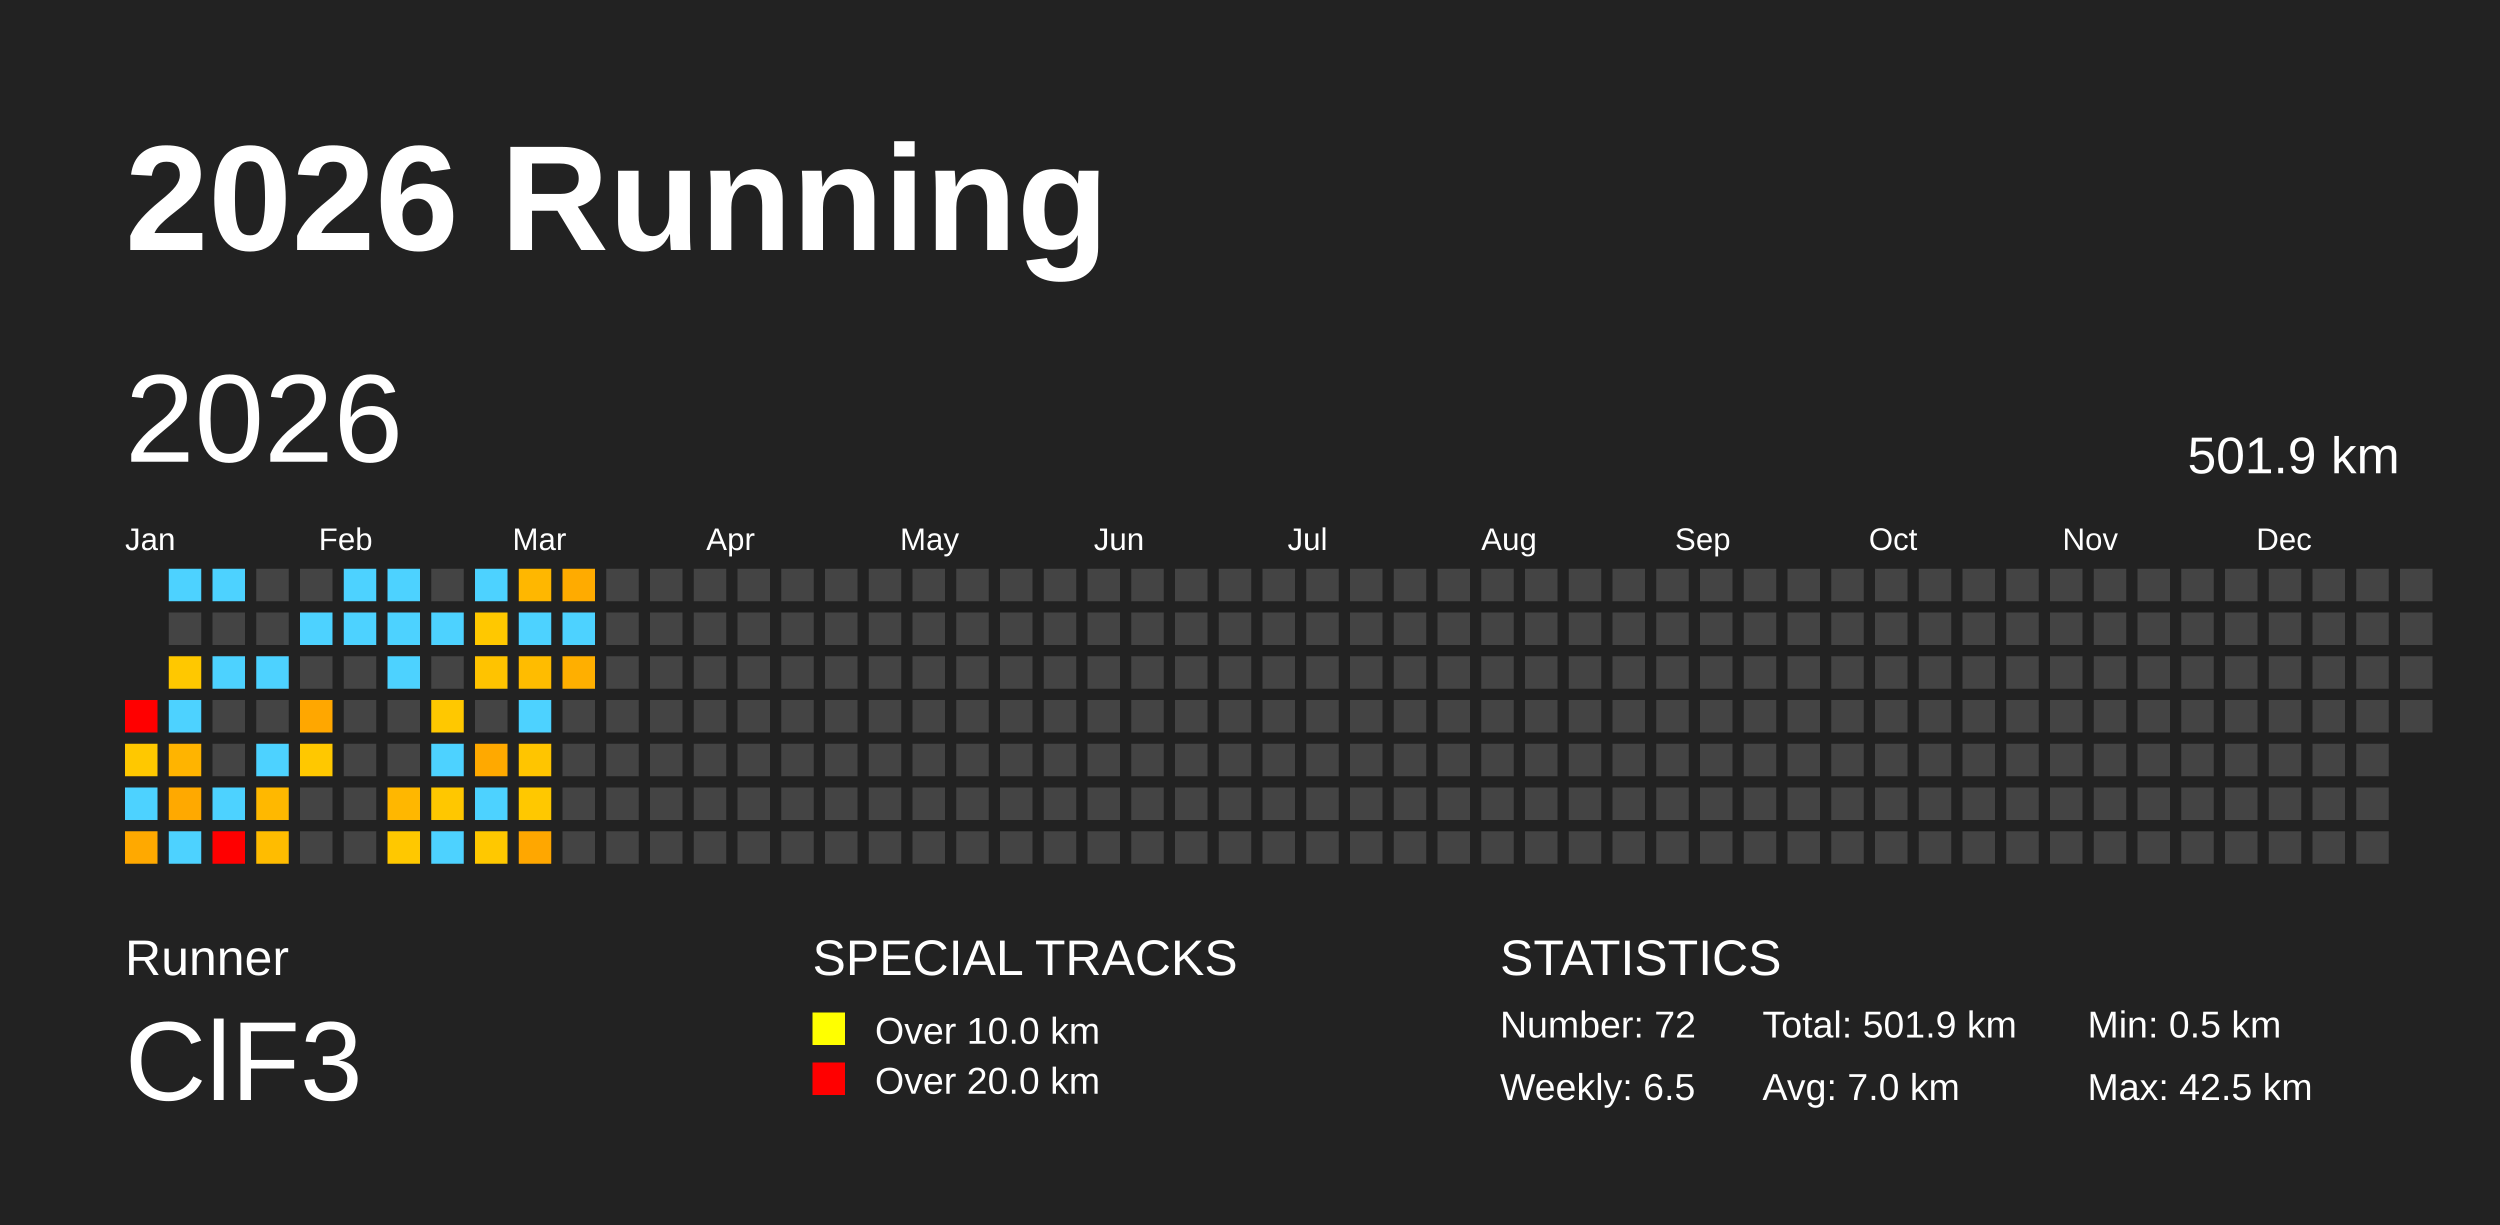
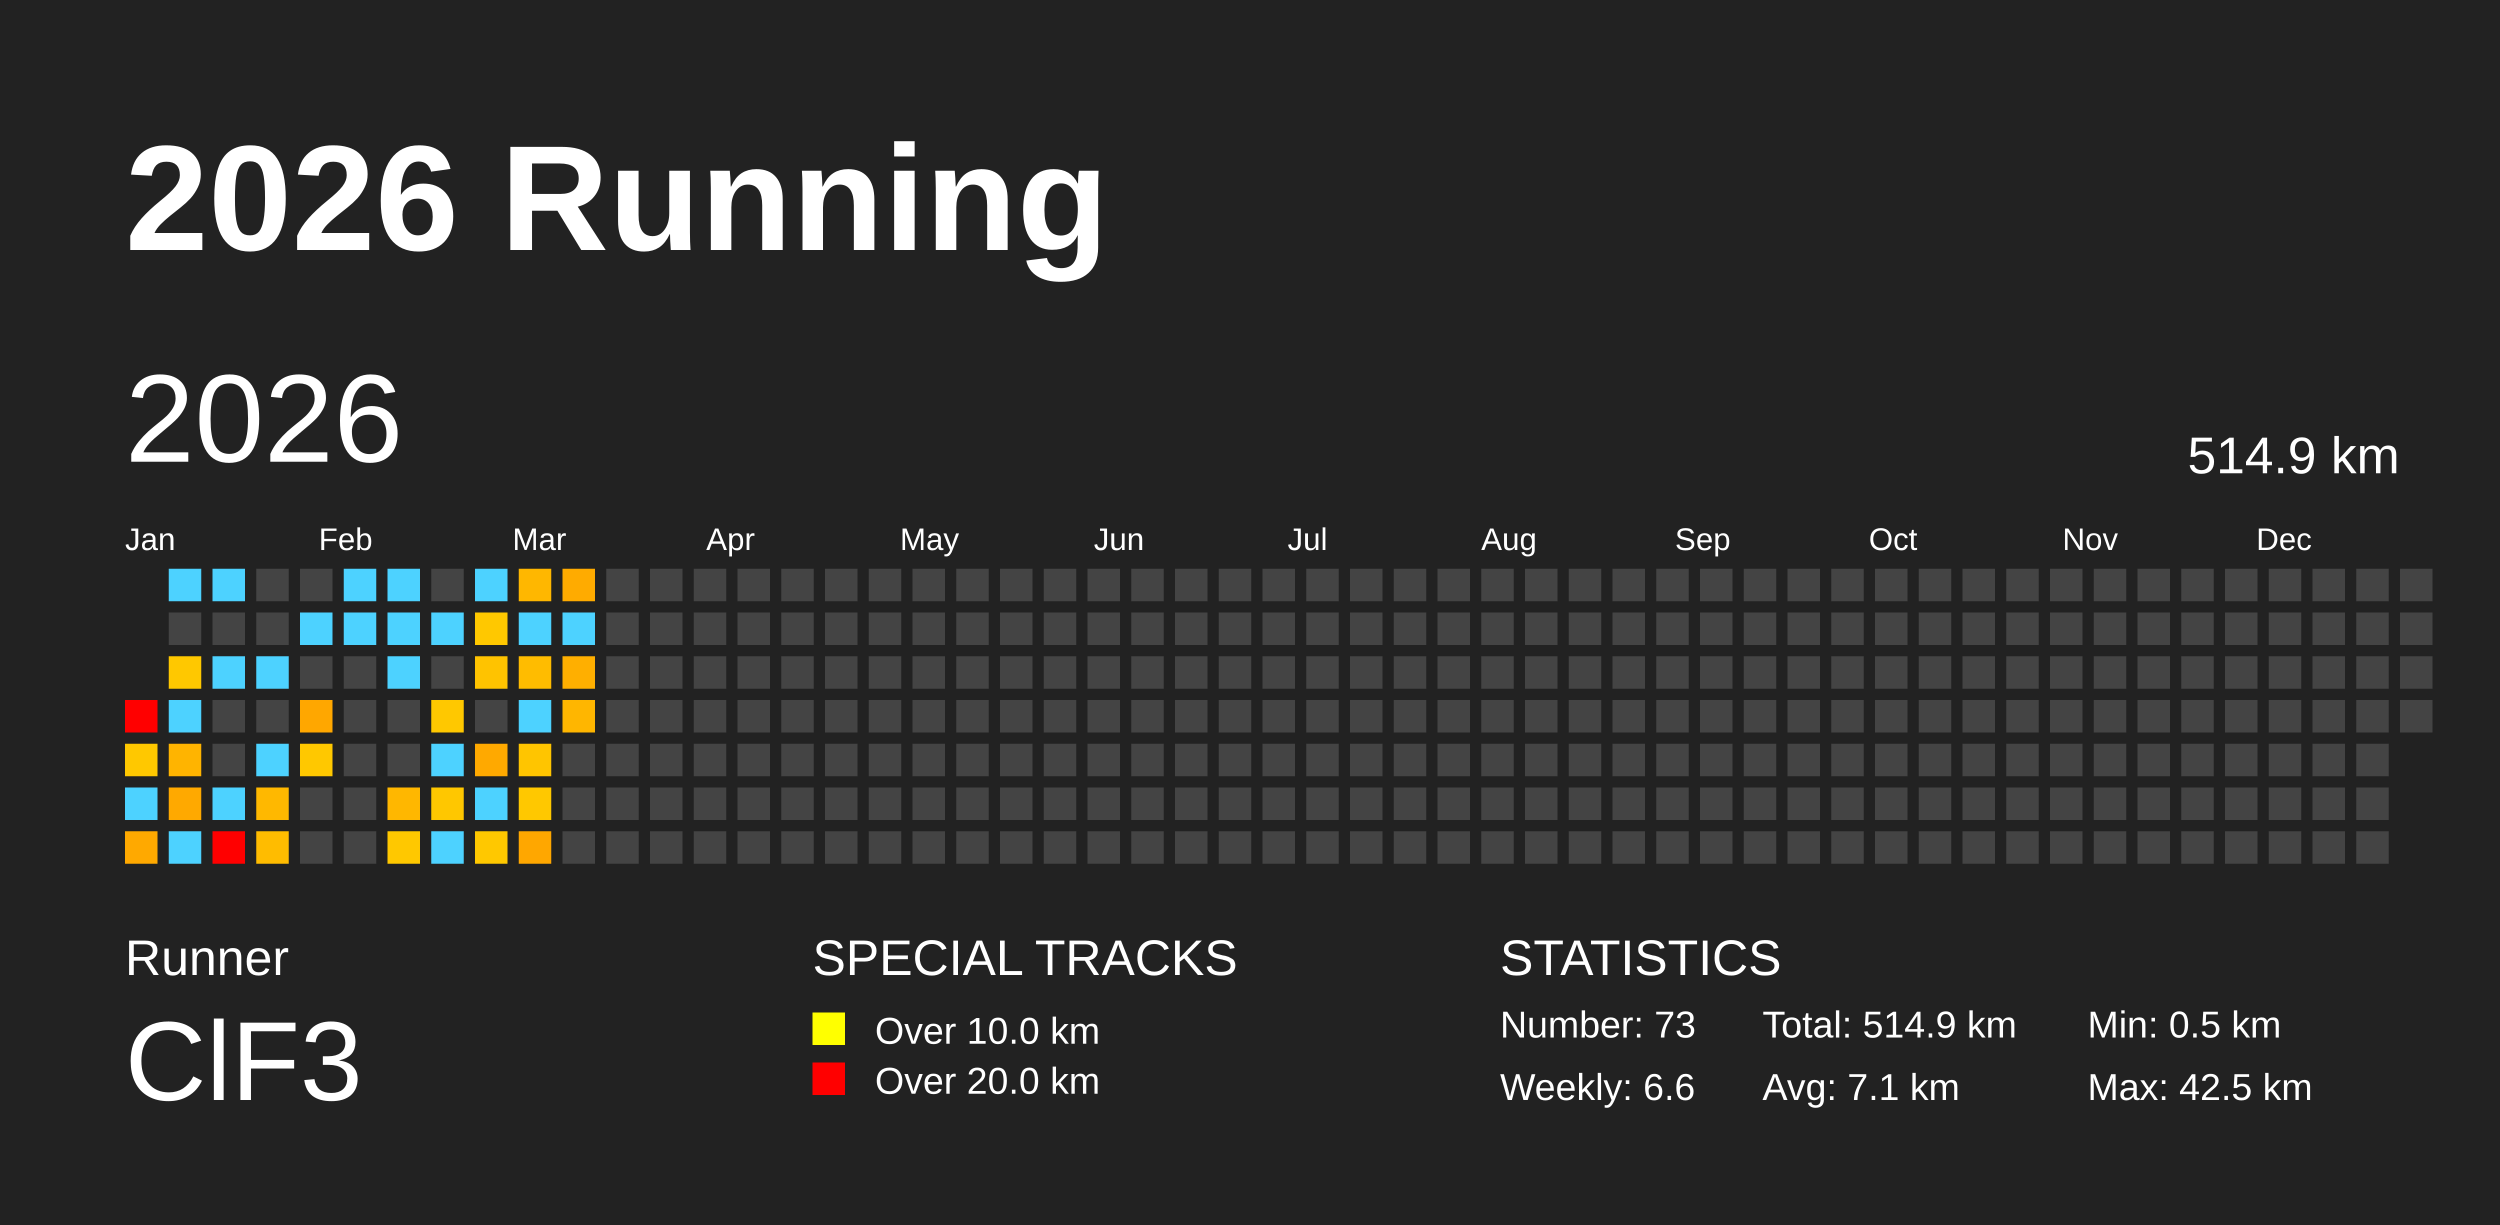
<svg xmlns="http://www.w3.org/2000/svg" baseProfile="full" height="98mm" version="1.1" viewBox="0,0,200,98" width="200mm">
  <defs />
  <rect fill="#222222" height="98" width="200" x="0" y="0" />
  <text fill="#FFFFFF" style="font-size:12px; font-family:Arial; font-weight:bold;" x="10" y="20">2026 Running</text>
  <text fill="#FFFFFF" style="font-size:4px; font-family:Arial" x="10" y="78">Runner</text>
  <text fill="#FFFFFF" style="font-size:9px; font-family:Arial" x="10" y="88">ClF3</text>
  <text fill="#FFFFFF" style="font-size:4px; font-family:Arial" x="65" y="78">SPECIAL TRACKS</text>
  <rect fill="yellow" height="2.6" width="2.6" x="65" y="81" />
  <text fill="#FFFFFF" style="font-size:3px; font-family:Arial" x="70" y="83.5">Over 10.0 km</text>
  <rect fill="red" height="2.6" width="2.6" x="65" y="85" />
  <text fill="#FFFFFF" style="font-size:3px; font-family:Arial" x="70" y="87.5">Over 20.0 km</text>
  <text fill="#FFFFFF" style="font-size:4px; font-family:Arial" x="120" y="78">STATISTICS</text>
-   <text fill="#FFFFFF" style="font-size:3px; font-family:Arial" x="120" y="83">Number: 72</text>
-   <text fill="#FFFFFF" style="font-size:3px; font-family:Arial" x="120" y="88">Weekly: 6.5</text>
-   <text fill="#FFFFFF" style="font-size:3px; font-family:Arial" x="141" y="83">Total: 501.9 km</text>
-   <text fill="#FFFFFF" style="font-size:3px; font-family:Arial" x="141" y="88">Avg: 7.0 km</text>
+   <text fill="#FFFFFF" style="font-size:3px; font-family:Arial" x="120" y="83">Number: 73</text>
+   <text fill="#FFFFFF" style="font-size:3px; font-family:Arial" x="120" y="88">Weekly: 6.6</text>
+   <text fill="#FFFFFF" style="font-size:3px; font-family:Arial" x="141" y="83">Total: 514.9 km</text>
+   <text fill="#FFFFFF" style="font-size:3px; font-family:Arial" x="141" y="88">Avg: 7.1 km</text>
  <text fill="#FFFFFF" style="font-size:3px; font-family:Arial" x="167" y="83">Min: 0.5 km</text>
  <text fill="#FFFFFF" style="font-size:3px; font-family:Arial" x="167" y="88">Max: 42.5 km</text>
  <text dominant-baseline="hanging" fill="#FFFFFF" style="font-size:10.0px; font-family:Arial;" x="10" y="30">2026</text>
-   <text dominant-baseline="hanging" fill="#FFFFFF" style="font-size:4.125px; font-family:Arial;" x="175" y="35">501.9 km</text>
+   <text dominant-baseline="hanging" fill="#FFFFFF" style="font-size:4.125px; font-family:Arial;" x="175" y="35">514.9 km</text>
  <text fill="#FFFFFF" style="font-size:2.5px; font-family:Arial" x="10.0" y="44">Jan</text>
  <text fill="#FFFFFF" style="font-size:2.5px; font-family:Arial" x="25.5" y="44">Feb</text>
  <text fill="#FFFFFF" style="font-size:2.5px; font-family:Arial" x="41.0" y="44">Mar</text>
  <text fill="#FFFFFF" style="font-size:2.5px; font-family:Arial" x="56.5" y="44">Apr</text>
  <text fill="#FFFFFF" style="font-size:2.5px; font-family:Arial" x="72.0" y="44">May</text>
  <text fill="#FFFFFF" style="font-size:2.5px; font-family:Arial" x="87.5" y="44">Jun</text>
  <text fill="#FFFFFF" style="font-size:2.5px; font-family:Arial" x="103.0" y="44">Jul</text>
  <text fill="#FFFFFF" style="font-size:2.5px; font-family:Arial" x="118.5" y="44">Aug</text>
  <text fill="#FFFFFF" style="font-size:2.5px; font-family:Arial" x="134.0" y="44">Sep</text>
  <text fill="#FFFFFF" style="font-size:2.5px; font-family:Arial" x="149.5" y="44">Oct</text>
  <text fill="#FFFFFF" style="font-size:2.5px; font-family:Arial" x="165.0" y="44">Nov</text>
  <text fill="#FFFFFF" style="font-size:2.5px; font-family:Arial" x="180.5" y="44">Dec</text>
  <rect fill="red" height="2.6" width="2.6" x="10.0" y="56.0" />
  <rect fill="#ffc800" height="2.6" width="2.6" x="10.0" y="59.5" />
  <rect fill="#4dd2ff" height="2.6" width="2.6" x="10.0" y="63.0" />
  <rect fill="#ffa900" height="2.6" width="2.6" x="10.0" y="66.5" />
  <rect fill="#4dd2ff" height="2.6" width="2.6" x="13.5" y="45.5" />
  <rect fill="#444444" height="2.6" width="2.6" x="13.5" y="49.0" />
  <rect fill="#ffc800" height="2.6" width="2.6" x="13.5" y="52.5" />
  <rect fill="#4dd2ff" height="2.6" width="2.6" x="13.5" y="56.0" />
  <rect fill="#ffb400" height="2.6" width="2.6" x="13.5" y="59.5" />
  <rect fill="#ffa900" height="2.6" width="2.6" x="13.5" y="63.0" />
  <rect fill="#4dd2ff" height="2.6" width="2.6" x="13.5" y="66.5" />
  <rect fill="#4dd2ff" height="2.6" width="2.6" x="17.0" y="45.5" />
  <rect fill="#444444" height="2.6" width="2.6" x="17.0" y="49.0" />
  <rect fill="#4dd2ff" height="2.6" width="2.6" x="17.0" y="52.5" />
  <rect fill="#444444" height="2.6" width="2.6" x="17.0" y="56.0" />
  <rect fill="#444444" height="2.6" width="2.6" x="17.0" y="59.5" />
  <rect fill="#4dd2ff" height="2.6" width="2.6" x="17.0" y="63.0" />
  <rect fill="red" height="2.6" width="2.6" x="17.0" y="66.5" />
  <rect fill="#444444" height="2.6" width="2.6" x="20.5" y="45.5" />
  <rect fill="#444444" height="2.6" width="2.6" x="20.5" y="49.0" />
  <rect fill="#4dd2ff" height="2.6" width="2.6" x="20.5" y="52.5" />
  <rect fill="#444444" height="2.6" width="2.6" x="20.5" y="56.0" />
  <rect fill="#4dd2ff" height="2.6" width="2.6" x="20.5" y="59.5" />
  <rect fill="#ffb800" height="2.6" width="2.6" x="20.5" y="63.0" />
  <rect fill="#ffbc00" height="2.6" width="2.6" x="20.5" y="66.5" />
  <rect fill="#444444" height="2.6" width="2.6" x="24.0" y="45.5" />
  <rect fill="#4dd2ff" height="2.6" width="2.6" x="24.0" y="49.0" />
  <rect fill="#444444" height="2.6" width="2.6" x="24.0" y="52.5" />
  <rect fill="#ffa700" height="2.6" width="2.6" x="24.0" y="56.0" />
  <rect fill="#ffc800" height="2.6" width="2.6" x="24.0" y="59.5" />
  <rect fill="#444444" height="2.6" width="2.6" x="24.0" y="63.0" />
  <rect fill="#444444" height="2.6" width="2.6" x="24.0" y="66.5" />
  <rect fill="#4dd2ff" height="2.6" width="2.6" x="27.5" y="45.5" />
  <rect fill="#4dd2ff" height="2.6" width="2.6" x="27.5" y="49.0" />
  <rect fill="#444444" height="2.6" width="2.6" x="27.5" y="52.5" />
  <rect fill="#444444" height="2.6" width="2.6" x="27.5" y="56.0" />
  <rect fill="#444444" height="2.6" width="2.6" x="27.5" y="59.5" />
  <rect fill="#444444" height="2.6" width="2.6" x="27.5" y="63.0" />
  <rect fill="#444444" height="2.6" width="2.6" x="27.5" y="66.5" />
  <rect fill="#4dd2ff" height="2.6" width="2.6" x="31.0" y="45.5" />
  <rect fill="#4dd2ff" height="2.6" width="2.6" x="31.0" y="49.0" />
  <rect fill="#4dd2ff" height="2.6" width="2.6" x="31.0" y="52.5" />
  <rect fill="#444444" height="2.6" width="2.6" x="31.0" y="56.0" />
  <rect fill="#444444" height="2.6" width="2.6" x="31.0" y="59.5" />
  <rect fill="#ffb700" height="2.6" width="2.6" x="31.0" y="63.0" />
  <rect fill="#ffc800" height="2.6" width="2.6" x="31.0" y="66.5" />
  <rect fill="#444444" height="2.6" width="2.6" x="34.5" y="45.5" />
  <rect fill="#4dd2ff" height="2.6" width="2.6" x="34.5" y="49.0" />
  <rect fill="#444444" height="2.6" width="2.6" x="34.5" y="52.5" />
  <rect fill="#ffc800" height="2.6" width="2.6" x="34.5" y="56.0" />
  <rect fill="#4dd2ff" height="2.6" width="2.6" x="34.5" y="59.5" />
  <rect fill="#ffc700" height="2.6" width="2.6" x="34.5" y="63.0" />
  <rect fill="#4dd2ff" height="2.6" width="2.6" x="34.5" y="66.5" />
  <rect fill="#4dd2ff" height="2.6" width="2.6" x="38.0" y="45.5" />
  <rect fill="#ffc800" height="2.6" width="2.6" x="38.0" y="49.0" />
  <rect fill="#ffc300" height="2.6" width="2.6" x="38.0" y="52.5" />
  <rect fill="#444444" height="2.6" width="2.6" x="38.0" y="56.0" />
  <rect fill="#ffa900" height="2.6" width="2.6" x="38.0" y="59.5" />
  <rect fill="#4dd2ff" height="2.6" width="2.6" x="38.0" y="63.0" />
  <rect fill="#ffc800" height="2.6" width="2.6" x="38.0" y="66.5" />
  <rect fill="#ffb700" height="2.6" width="2.6" x="41.5" y="45.5" />
  <rect fill="#4dd2ff" height="2.6" width="2.6" x="41.5" y="49.0" />
  <rect fill="#ffbc00" height="2.6" width="2.6" x="41.5" y="52.5" />
  <rect fill="#4dd2ff" height="2.6" width="2.6" x="41.5" y="56.0" />
  <rect fill="#ffc500" height="2.6" width="2.6" x="41.5" y="59.5" />
  <rect fill="#ffc800" height="2.6" width="2.6" x="41.5" y="63.0" />
  <rect fill="#ffa700" height="2.6" width="2.6" x="41.5" y="66.5" />
  <rect fill="#ffab00" height="2.6" width="2.6" x="45.0" y="45.5" />
  <rect fill="#4dd2ff" height="2.6" width="2.6" x="45.0" y="49.0" />
  <rect fill="#ffaf00" height="2.6" width="2.6" x="45.0" y="52.5" />
-   <rect fill="#444444" height="2.6" width="2.6" x="45.0" y="56.0" />
+   <rect fill="#ffb600" height="2.6" width="2.6" x="45.0" y="56.0" />
  <rect fill="#444444" height="2.6" width="2.6" x="45.0" y="59.5" />
  <rect fill="#444444" height="2.6" width="2.6" x="45.0" y="63.0" />
  <rect fill="#444444" height="2.6" width="2.6" x="45.0" y="66.5" />
  <rect fill="#444444" height="2.6" width="2.6" x="48.5" y="45.5" />
  <rect fill="#444444" height="2.6" width="2.6" x="48.5" y="49.0" />
  <rect fill="#444444" height="2.6" width="2.6" x="48.5" y="52.5" />
  <rect fill="#444444" height="2.6" width="2.6" x="48.5" y="56.0" />
  <rect fill="#444444" height="2.6" width="2.6" x="48.5" y="59.5" />
  <rect fill="#444444" height="2.6" width="2.6" x="48.5" y="63.0" />
  <rect fill="#444444" height="2.6" width="2.6" x="48.5" y="66.5" />
  <rect fill="#444444" height="2.6" width="2.6" x="52.0" y="45.5" />
  <rect fill="#444444" height="2.6" width="2.6" x="52.0" y="49.0" />
  <rect fill="#444444" height="2.6" width="2.6" x="52.0" y="52.5" />
  <rect fill="#444444" height="2.6" width="2.6" x="52.0" y="56.0" />
  <rect fill="#444444" height="2.6" width="2.6" x="52.0" y="59.5" />
  <rect fill="#444444" height="2.6" width="2.6" x="52.0" y="63.0" />
  <rect fill="#444444" height="2.6" width="2.6" x="52.0" y="66.5" />
  <rect fill="#444444" height="2.6" width="2.6" x="55.5" y="45.5" />
  <rect fill="#444444" height="2.6" width="2.6" x="55.5" y="49.0" />
  <rect fill="#444444" height="2.6" width="2.6" x="55.5" y="52.5" />
  <rect fill="#444444" height="2.6" width="2.6" x="55.5" y="56.0" />
  <rect fill="#444444" height="2.6" width="2.6" x="55.5" y="59.5" />
  <rect fill="#444444" height="2.6" width="2.6" x="55.5" y="63.0" />
  <rect fill="#444444" height="2.6" width="2.6" x="55.5" y="66.5" />
  <rect fill="#444444" height="2.6" width="2.6" x="59.0" y="45.5" />
  <rect fill="#444444" height="2.6" width="2.6" x="59.0" y="49.0" />
  <rect fill="#444444" height="2.6" width="2.6" x="59.0" y="52.5" />
  <rect fill="#444444" height="2.6" width="2.6" x="59.0" y="56.0" />
  <rect fill="#444444" height="2.6" width="2.6" x="59.0" y="59.5" />
  <rect fill="#444444" height="2.6" width="2.6" x="59.0" y="63.0" />
  <rect fill="#444444" height="2.6" width="2.6" x="59.0" y="66.5" />
  <rect fill="#444444" height="2.6" width="2.6" x="62.5" y="45.5" />
  <rect fill="#444444" height="2.6" width="2.6" x="62.5" y="49.0" />
  <rect fill="#444444" height="2.6" width="2.6" x="62.5" y="52.5" />
  <rect fill="#444444" height="2.6" width="2.6" x="62.5" y="56.0" />
  <rect fill="#444444" height="2.6" width="2.6" x="62.5" y="59.5" />
  <rect fill="#444444" height="2.6" width="2.6" x="62.5" y="63.0" />
  <rect fill="#444444" height="2.6" width="2.6" x="62.5" y="66.5" />
  <rect fill="#444444" height="2.6" width="2.6" x="66.0" y="45.5" />
  <rect fill="#444444" height="2.6" width="2.6" x="66.0" y="49.0" />
  <rect fill="#444444" height="2.6" width="2.6" x="66.0" y="52.5" />
  <rect fill="#444444" height="2.6" width="2.6" x="66.0" y="56.0" />
  <rect fill="#444444" height="2.6" width="2.6" x="66.0" y="59.5" />
  <rect fill="#444444" height="2.6" width="2.6" x="66.0" y="63.0" />
  <rect fill="#444444" height="2.6" width="2.6" x="66.0" y="66.5" />
  <rect fill="#444444" height="2.6" width="2.6" x="69.5" y="45.5" />
  <rect fill="#444444" height="2.6" width="2.6" x="69.5" y="49.0" />
  <rect fill="#444444" height="2.6" width="2.6" x="69.5" y="52.5" />
  <rect fill="#444444" height="2.6" width="2.6" x="69.5" y="56.0" />
  <rect fill="#444444" height="2.6" width="2.6" x="69.5" y="59.5" />
  <rect fill="#444444" height="2.6" width="2.6" x="69.5" y="63.0" />
  <rect fill="#444444" height="2.6" width="2.6" x="69.5" y="66.5" />
  <rect fill="#444444" height="2.6" width="2.6" x="73.0" y="45.5" />
  <rect fill="#444444" height="2.6" width="2.6" x="73.0" y="49.0" />
  <rect fill="#444444" height="2.6" width="2.6" x="73.0" y="52.5" />
  <rect fill="#444444" height="2.6" width="2.6" x="73.0" y="56.0" />
  <rect fill="#444444" height="2.6" width="2.6" x="73.0" y="59.5" />
  <rect fill="#444444" height="2.6" width="2.6" x="73.0" y="63.0" />
  <rect fill="#444444" height="2.6" width="2.6" x="73.0" y="66.5" />
  <rect fill="#444444" height="2.6" width="2.6" x="76.5" y="45.5" />
  <rect fill="#444444" height="2.6" width="2.6" x="76.5" y="49.0" />
  <rect fill="#444444" height="2.6" width="2.6" x="76.5" y="52.5" />
  <rect fill="#444444" height="2.6" width="2.6" x="76.5" y="56.0" />
  <rect fill="#444444" height="2.6" width="2.6" x="76.5" y="59.5" />
  <rect fill="#444444" height="2.6" width="2.6" x="76.5" y="63.0" />
  <rect fill="#444444" height="2.6" width="2.6" x="76.5" y="66.5" />
  <rect fill="#444444" height="2.6" width="2.6" x="80.0" y="45.5" />
  <rect fill="#444444" height="2.6" width="2.6" x="80.0" y="49.0" />
  <rect fill="#444444" height="2.6" width="2.6" x="80.0" y="52.5" />
  <rect fill="#444444" height="2.6" width="2.6" x="80.0" y="56.0" />
  <rect fill="#444444" height="2.6" width="2.6" x="80.0" y="59.5" />
  <rect fill="#444444" height="2.6" width="2.6" x="80.0" y="63.0" />
  <rect fill="#444444" height="2.6" width="2.6" x="80.0" y="66.5" />
  <rect fill="#444444" height="2.6" width="2.6" x="83.5" y="45.5" />
  <rect fill="#444444" height="2.6" width="2.6" x="83.5" y="49.0" />
  <rect fill="#444444" height="2.6" width="2.6" x="83.5" y="52.5" />
  <rect fill="#444444" height="2.6" width="2.6" x="83.5" y="56.0" />
  <rect fill="#444444" height="2.6" width="2.6" x="83.5" y="59.5" />
  <rect fill="#444444" height="2.6" width="2.6" x="83.5" y="63.0" />
  <rect fill="#444444" height="2.6" width="2.6" x="83.5" y="66.5" />
  <rect fill="#444444" height="2.6" width="2.6" x="87.0" y="45.5" />
  <rect fill="#444444" height="2.6" width="2.6" x="87.0" y="49.0" />
  <rect fill="#444444" height="2.6" width="2.6" x="87.0" y="52.5" />
  <rect fill="#444444" height="2.6" width="2.6" x="87.0" y="56.0" />
  <rect fill="#444444" height="2.6" width="2.6" x="87.0" y="59.5" />
  <rect fill="#444444" height="2.6" width="2.6" x="87.0" y="63.0" />
  <rect fill="#444444" height="2.6" width="2.6" x="87.0" y="66.5" />
  <rect fill="#444444" height="2.6" width="2.6" x="90.5" y="45.5" />
  <rect fill="#444444" height="2.6" width="2.6" x="90.5" y="49.0" />
  <rect fill="#444444" height="2.6" width="2.6" x="90.5" y="52.5" />
  <rect fill="#444444" height="2.6" width="2.6" x="90.5" y="56.0" />
  <rect fill="#444444" height="2.6" width="2.6" x="90.5" y="59.5" />
  <rect fill="#444444" height="2.6" width="2.6" x="90.5" y="63.0" />
  <rect fill="#444444" height="2.6" width="2.6" x="90.5" y="66.5" />
  <rect fill="#444444" height="2.6" width="2.6" x="94.0" y="45.5" />
  <rect fill="#444444" height="2.6" width="2.6" x="94.0" y="49.0" />
  <rect fill="#444444" height="2.6" width="2.6" x="94.0" y="52.5" />
  <rect fill="#444444" height="2.6" width="2.6" x="94.0" y="56.0" />
  <rect fill="#444444" height="2.6" width="2.6" x="94.0" y="59.5" />
  <rect fill="#444444" height="2.6" width="2.6" x="94.0" y="63.0" />
  <rect fill="#444444" height="2.6" width="2.6" x="94.0" y="66.5" />
  <rect fill="#444444" height="2.6" width="2.6" x="97.5" y="45.5" />
  <rect fill="#444444" height="2.6" width="2.6" x="97.5" y="49.0" />
  <rect fill="#444444" height="2.6" width="2.6" x="97.5" y="52.5" />
  <rect fill="#444444" height="2.6" width="2.6" x="97.5" y="56.0" />
  <rect fill="#444444" height="2.6" width="2.6" x="97.5" y="59.5" />
  <rect fill="#444444" height="2.6" width="2.6" x="97.5" y="63.0" />
  <rect fill="#444444" height="2.6" width="2.6" x="97.5" y="66.5" />
  <rect fill="#444444" height="2.6" width="2.6" x="101.0" y="45.5" />
  <rect fill="#444444" height="2.6" width="2.6" x="101.0" y="49.0" />
  <rect fill="#444444" height="2.6" width="2.6" x="101.0" y="52.5" />
  <rect fill="#444444" height="2.6" width="2.6" x="101.0" y="56.0" />
  <rect fill="#444444" height="2.6" width="2.6" x="101.0" y="59.5" />
  <rect fill="#444444" height="2.6" width="2.6" x="101.0" y="63.0" />
  <rect fill="#444444" height="2.6" width="2.6" x="101.0" y="66.5" />
  <rect fill="#444444" height="2.6" width="2.6" x="104.5" y="45.5" />
  <rect fill="#444444" height="2.6" width="2.6" x="104.5" y="49.0" />
  <rect fill="#444444" height="2.6" width="2.6" x="104.5" y="52.5" />
  <rect fill="#444444" height="2.6" width="2.6" x="104.5" y="56.0" />
  <rect fill="#444444" height="2.6" width="2.6" x="104.5" y="59.5" />
  <rect fill="#444444" height="2.6" width="2.6" x="104.5" y="63.0" />
  <rect fill="#444444" height="2.6" width="2.6" x="104.5" y="66.5" />
  <rect fill="#444444" height="2.6" width="2.6" x="108.0" y="45.5" />
  <rect fill="#444444" height="2.6" width="2.6" x="108.0" y="49.0" />
  <rect fill="#444444" height="2.6" width="2.6" x="108.0" y="52.5" />
  <rect fill="#444444" height="2.6" width="2.6" x="108.0" y="56.0" />
  <rect fill="#444444" height="2.6" width="2.6" x="108.0" y="59.5" />
  <rect fill="#444444" height="2.6" width="2.6" x="108.0" y="63.0" />
  <rect fill="#444444" height="2.6" width="2.6" x="108.0" y="66.5" />
  <rect fill="#444444" height="2.6" width="2.6" x="111.5" y="45.5" />
  <rect fill="#444444" height="2.6" width="2.6" x="111.5" y="49.0" />
  <rect fill="#444444" height="2.6" width="2.6" x="111.5" y="52.5" />
  <rect fill="#444444" height="2.6" width="2.6" x="111.5" y="56.0" />
  <rect fill="#444444" height="2.6" width="2.6" x="111.5" y="59.5" />
  <rect fill="#444444" height="2.6" width="2.6" x="111.5" y="63.0" />
  <rect fill="#444444" height="2.6" width="2.6" x="111.5" y="66.5" />
  <rect fill="#444444" height="2.6" width="2.6" x="115.0" y="45.5" />
  <rect fill="#444444" height="2.6" width="2.6" x="115.0" y="49.0" />
  <rect fill="#444444" height="2.6" width="2.6" x="115.0" y="52.5" />
  <rect fill="#444444" height="2.6" width="2.6" x="115.0" y="56.0" />
  <rect fill="#444444" height="2.6" width="2.6" x="115.0" y="59.5" />
  <rect fill="#444444" height="2.6" width="2.6" x="115.0" y="63.0" />
  <rect fill="#444444" height="2.6" width="2.6" x="115.0" y="66.5" />
  <rect fill="#444444" height="2.6" width="2.6" x="118.5" y="45.5" />
  <rect fill="#444444" height="2.6" width="2.6" x="118.5" y="49.0" />
  <rect fill="#444444" height="2.6" width="2.6" x="118.5" y="52.5" />
  <rect fill="#444444" height="2.6" width="2.6" x="118.5" y="56.0" />
  <rect fill="#444444" height="2.6" width="2.6" x="118.5" y="59.5" />
  <rect fill="#444444" height="2.6" width="2.6" x="118.5" y="63.0" />
  <rect fill="#444444" height="2.6" width="2.6" x="118.5" y="66.5" />
  <rect fill="#444444" height="2.6" width="2.6" x="122.0" y="45.5" />
  <rect fill="#444444" height="2.6" width="2.6" x="122.0" y="49.0" />
  <rect fill="#444444" height="2.6" width="2.6" x="122.0" y="52.5" />
  <rect fill="#444444" height="2.6" width="2.6" x="122.0" y="56.0" />
  <rect fill="#444444" height="2.6" width="2.6" x="122.0" y="59.5" />
  <rect fill="#444444" height="2.6" width="2.6" x="122.0" y="63.0" />
  <rect fill="#444444" height="2.6" width="2.6" x="122.0" y="66.5" />
  <rect fill="#444444" height="2.6" width="2.6" x="125.5" y="45.5" />
  <rect fill="#444444" height="2.6" width="2.6" x="125.5" y="49.0" />
  <rect fill="#444444" height="2.6" width="2.6" x="125.5" y="52.5" />
  <rect fill="#444444" height="2.6" width="2.6" x="125.5" y="56.0" />
  <rect fill="#444444" height="2.6" width="2.6" x="125.5" y="59.5" />
  <rect fill="#444444" height="2.6" width="2.6" x="125.5" y="63.0" />
  <rect fill="#444444" height="2.6" width="2.6" x="125.5" y="66.5" />
  <rect fill="#444444" height="2.6" width="2.6" x="129.0" y="45.5" />
  <rect fill="#444444" height="2.6" width="2.6" x="129.0" y="49.0" />
  <rect fill="#444444" height="2.6" width="2.6" x="129.0" y="52.5" />
  <rect fill="#444444" height="2.6" width="2.6" x="129.0" y="56.0" />
  <rect fill="#444444" height="2.6" width="2.6" x="129.0" y="59.5" />
  <rect fill="#444444" height="2.6" width="2.6" x="129.0" y="63.0" />
  <rect fill="#444444" height="2.6" width="2.6" x="129.0" y="66.5" />
  <rect fill="#444444" height="2.6" width="2.6" x="132.5" y="45.5" />
  <rect fill="#444444" height="2.6" width="2.6" x="132.5" y="49.0" />
  <rect fill="#444444" height="2.6" width="2.6" x="132.5" y="52.5" />
  <rect fill="#444444" height="2.6" width="2.6" x="132.5" y="56.0" />
  <rect fill="#444444" height="2.6" width="2.6" x="132.5" y="59.5" />
  <rect fill="#444444" height="2.6" width="2.6" x="132.5" y="63.0" />
  <rect fill="#444444" height="2.6" width="2.6" x="132.5" y="66.5" />
  <rect fill="#444444" height="2.6" width="2.6" x="136.0" y="45.5" />
  <rect fill="#444444" height="2.6" width="2.6" x="136.0" y="49.0" />
  <rect fill="#444444" height="2.6" width="2.6" x="136.0" y="52.5" />
  <rect fill="#444444" height="2.6" width="2.6" x="136.0" y="56.0" />
  <rect fill="#444444" height="2.6" width="2.6" x="136.0" y="59.5" />
  <rect fill="#444444" height="2.6" width="2.6" x="136.0" y="63.0" />
  <rect fill="#444444" height="2.6" width="2.6" x="136.0" y="66.5" />
  <rect fill="#444444" height="2.6" width="2.6" x="139.5" y="45.5" />
  <rect fill="#444444" height="2.6" width="2.6" x="139.5" y="49.0" />
  <rect fill="#444444" height="2.6" width="2.6" x="139.5" y="52.5" />
  <rect fill="#444444" height="2.6" width="2.6" x="139.5" y="56.0" />
  <rect fill="#444444" height="2.6" width="2.6" x="139.5" y="59.5" />
  <rect fill="#444444" height="2.6" width="2.6" x="139.5" y="63.0" />
  <rect fill="#444444" height="2.6" width="2.6" x="139.5" y="66.5" />
  <rect fill="#444444" height="2.6" width="2.6" x="143.0" y="45.5" />
  <rect fill="#444444" height="2.6" width="2.6" x="143.0" y="49.0" />
  <rect fill="#444444" height="2.6" width="2.6" x="143.0" y="52.5" />
  <rect fill="#444444" height="2.6" width="2.6" x="143.0" y="56.0" />
  <rect fill="#444444" height="2.6" width="2.6" x="143.0" y="59.5" />
  <rect fill="#444444" height="2.6" width="2.6" x="143.0" y="63.0" />
  <rect fill="#444444" height="2.6" width="2.6" x="143.0" y="66.5" />
  <rect fill="#444444" height="2.6" width="2.6" x="146.5" y="45.5" />
  <rect fill="#444444" height="2.6" width="2.6" x="146.5" y="49.0" />
  <rect fill="#444444" height="2.6" width="2.6" x="146.5" y="52.5" />
  <rect fill="#444444" height="2.6" width="2.6" x="146.5" y="56.0" />
  <rect fill="#444444" height="2.6" width="2.6" x="146.5" y="59.5" />
  <rect fill="#444444" height="2.6" width="2.6" x="146.5" y="63.0" />
  <rect fill="#444444" height="2.6" width="2.6" x="146.5" y="66.5" />
  <rect fill="#444444" height="2.6" width="2.6" x="150.0" y="45.5" />
  <rect fill="#444444" height="2.6" width="2.6" x="150.0" y="49.0" />
  <rect fill="#444444" height="2.6" width="2.6" x="150.0" y="52.5" />
  <rect fill="#444444" height="2.6" width="2.6" x="150.0" y="56.0" />
  <rect fill="#444444" height="2.6" width="2.6" x="150.0" y="59.5" />
  <rect fill="#444444" height="2.6" width="2.6" x="150.0" y="63.0" />
  <rect fill="#444444" height="2.6" width="2.6" x="150.0" y="66.5" />
  <rect fill="#444444" height="2.6" width="2.6" x="153.5" y="45.5" />
  <rect fill="#444444" height="2.6" width="2.6" x="153.5" y="49.0" />
  <rect fill="#444444" height="2.6" width="2.6" x="153.5" y="52.5" />
  <rect fill="#444444" height="2.6" width="2.6" x="153.5" y="56.0" />
  <rect fill="#444444" height="2.6" width="2.6" x="153.5" y="59.5" />
  <rect fill="#444444" height="2.6" width="2.6" x="153.5" y="63.0" />
  <rect fill="#444444" height="2.6" width="2.6" x="153.5" y="66.5" />
  <rect fill="#444444" height="2.6" width="2.6" x="157.0" y="45.5" />
  <rect fill="#444444" height="2.6" width="2.6" x="157.0" y="49.0" />
  <rect fill="#444444" height="2.6" width="2.6" x="157.0" y="52.5" />
  <rect fill="#444444" height="2.6" width="2.6" x="157.0" y="56.0" />
  <rect fill="#444444" height="2.6" width="2.6" x="157.0" y="59.5" />
  <rect fill="#444444" height="2.6" width="2.6" x="157.0" y="63.0" />
  <rect fill="#444444" height="2.6" width="2.6" x="157.0" y="66.5" />
  <rect fill="#444444" height="2.6" width="2.6" x="160.5" y="45.5" />
  <rect fill="#444444" height="2.6" width="2.6" x="160.5" y="49.0" />
  <rect fill="#444444" height="2.6" width="2.6" x="160.5" y="52.5" />
  <rect fill="#444444" height="2.6" width="2.6" x="160.5" y="56.0" />
  <rect fill="#444444" height="2.6" width="2.6" x="160.5" y="59.5" />
  <rect fill="#444444" height="2.6" width="2.6" x="160.5" y="63.0" />
  <rect fill="#444444" height="2.6" width="2.6" x="160.5" y="66.5" />
  <rect fill="#444444" height="2.6" width="2.6" x="164.0" y="45.5" />
  <rect fill="#444444" height="2.6" width="2.6" x="164.0" y="49.0" />
  <rect fill="#444444" height="2.6" width="2.6" x="164.0" y="52.5" />
  <rect fill="#444444" height="2.6" width="2.6" x="164.0" y="56.0" />
  <rect fill="#444444" height="2.6" width="2.6" x="164.0" y="59.5" />
  <rect fill="#444444" height="2.6" width="2.6" x="164.0" y="63.0" />
  <rect fill="#444444" height="2.6" width="2.6" x="164.0" y="66.5" />
  <rect fill="#444444" height="2.6" width="2.6" x="167.5" y="45.5" />
  <rect fill="#444444" height="2.6" width="2.6" x="167.5" y="49.0" />
  <rect fill="#444444" height="2.6" width="2.6" x="167.5" y="52.5" />
  <rect fill="#444444" height="2.6" width="2.6" x="167.5" y="56.0" />
  <rect fill="#444444" height="2.6" width="2.6" x="167.5" y="59.5" />
  <rect fill="#444444" height="2.6" width="2.6" x="167.5" y="63.0" />
  <rect fill="#444444" height="2.6" width="2.6" x="167.5" y="66.5" />
  <rect fill="#444444" height="2.6" width="2.6" x="171.0" y="45.5" />
  <rect fill="#444444" height="2.6" width="2.6" x="171.0" y="49.0" />
  <rect fill="#444444" height="2.6" width="2.6" x="171.0" y="52.5" />
  <rect fill="#444444" height="2.6" width="2.6" x="171.0" y="56.0" />
  <rect fill="#444444" height="2.6" width="2.6" x="171.0" y="59.5" />
  <rect fill="#444444" height="2.6" width="2.6" x="171.0" y="63.0" />
  <rect fill="#444444" height="2.6" width="2.6" x="171.0" y="66.5" />
  <rect fill="#444444" height="2.6" width="2.6" x="174.5" y="45.5" />
  <rect fill="#444444" height="2.6" width="2.6" x="174.5" y="49.0" />
  <rect fill="#444444" height="2.6" width="2.6" x="174.5" y="52.5" />
  <rect fill="#444444" height="2.6" width="2.6" x="174.5" y="56.0" />
  <rect fill="#444444" height="2.6" width="2.6" x="174.5" y="59.5" />
  <rect fill="#444444" height="2.6" width="2.6" x="174.5" y="63.0" />
  <rect fill="#444444" height="2.6" width="2.6" x="174.5" y="66.5" />
  <rect fill="#444444" height="2.6" width="2.6" x="178.0" y="45.5" />
  <rect fill="#444444" height="2.6" width="2.6" x="178.0" y="49.0" />
  <rect fill="#444444" height="2.6" width="2.6" x="178.0" y="52.5" />
  <rect fill="#444444" height="2.6" width="2.6" x="178.0" y="56.0" />
  <rect fill="#444444" height="2.6" width="2.6" x="178.0" y="59.5" />
  <rect fill="#444444" height="2.6" width="2.6" x="178.0" y="63.0" />
  <rect fill="#444444" height="2.6" width="2.6" x="178.0" y="66.5" />
  <rect fill="#444444" height="2.6" width="2.6" x="181.5" y="45.5" />
  <rect fill="#444444" height="2.6" width="2.6" x="181.5" y="49.0" />
  <rect fill="#444444" height="2.6" width="2.6" x="181.5" y="52.5" />
  <rect fill="#444444" height="2.6" width="2.6" x="181.5" y="56.0" />
  <rect fill="#444444" height="2.6" width="2.6" x="181.5" y="59.5" />
  <rect fill="#444444" height="2.6" width="2.6" x="181.5" y="63.0" />
  <rect fill="#444444" height="2.6" width="2.6" x="181.5" y="66.5" />
  <rect fill="#444444" height="2.6" width="2.6" x="185.0" y="45.5" />
  <rect fill="#444444" height="2.6" width="2.6" x="185.0" y="49.0" />
  <rect fill="#444444" height="2.6" width="2.6" x="185.0" y="52.5" />
  <rect fill="#444444" height="2.6" width="2.6" x="185.0" y="56.0" />
  <rect fill="#444444" height="2.6" width="2.6" x="185.0" y="59.5" />
  <rect fill="#444444" height="2.6" width="2.6" x="185.0" y="63.0" />
  <rect fill="#444444" height="2.6" width="2.6" x="185.0" y="66.5" />
  <rect fill="#444444" height="2.6" width="2.6" x="188.5" y="45.5" />
  <rect fill="#444444" height="2.6" width="2.6" x="188.5" y="49.0" />
  <rect fill="#444444" height="2.6" width="2.6" x="188.5" y="52.5" />
  <rect fill="#444444" height="2.6" width="2.6" x="188.5" y="56.0" />
  <rect fill="#444444" height="2.6" width="2.6" x="188.5" y="59.5" />
  <rect fill="#444444" height="2.6" width="2.6" x="188.5" y="63.0" />
  <rect fill="#444444" height="2.6" width="2.6" x="188.5" y="66.5" />
  <rect fill="#444444" height="2.6" width="2.6" x="192.0" y="45.5" />
  <rect fill="#444444" height="2.6" width="2.6" x="192.0" y="49.0" />
  <rect fill="#444444" height="2.6" width="2.6" x="192.0" y="52.5" />
  <rect fill="#444444" height="2.6" width="2.6" x="192.0" y="56.0" />
</svg>
